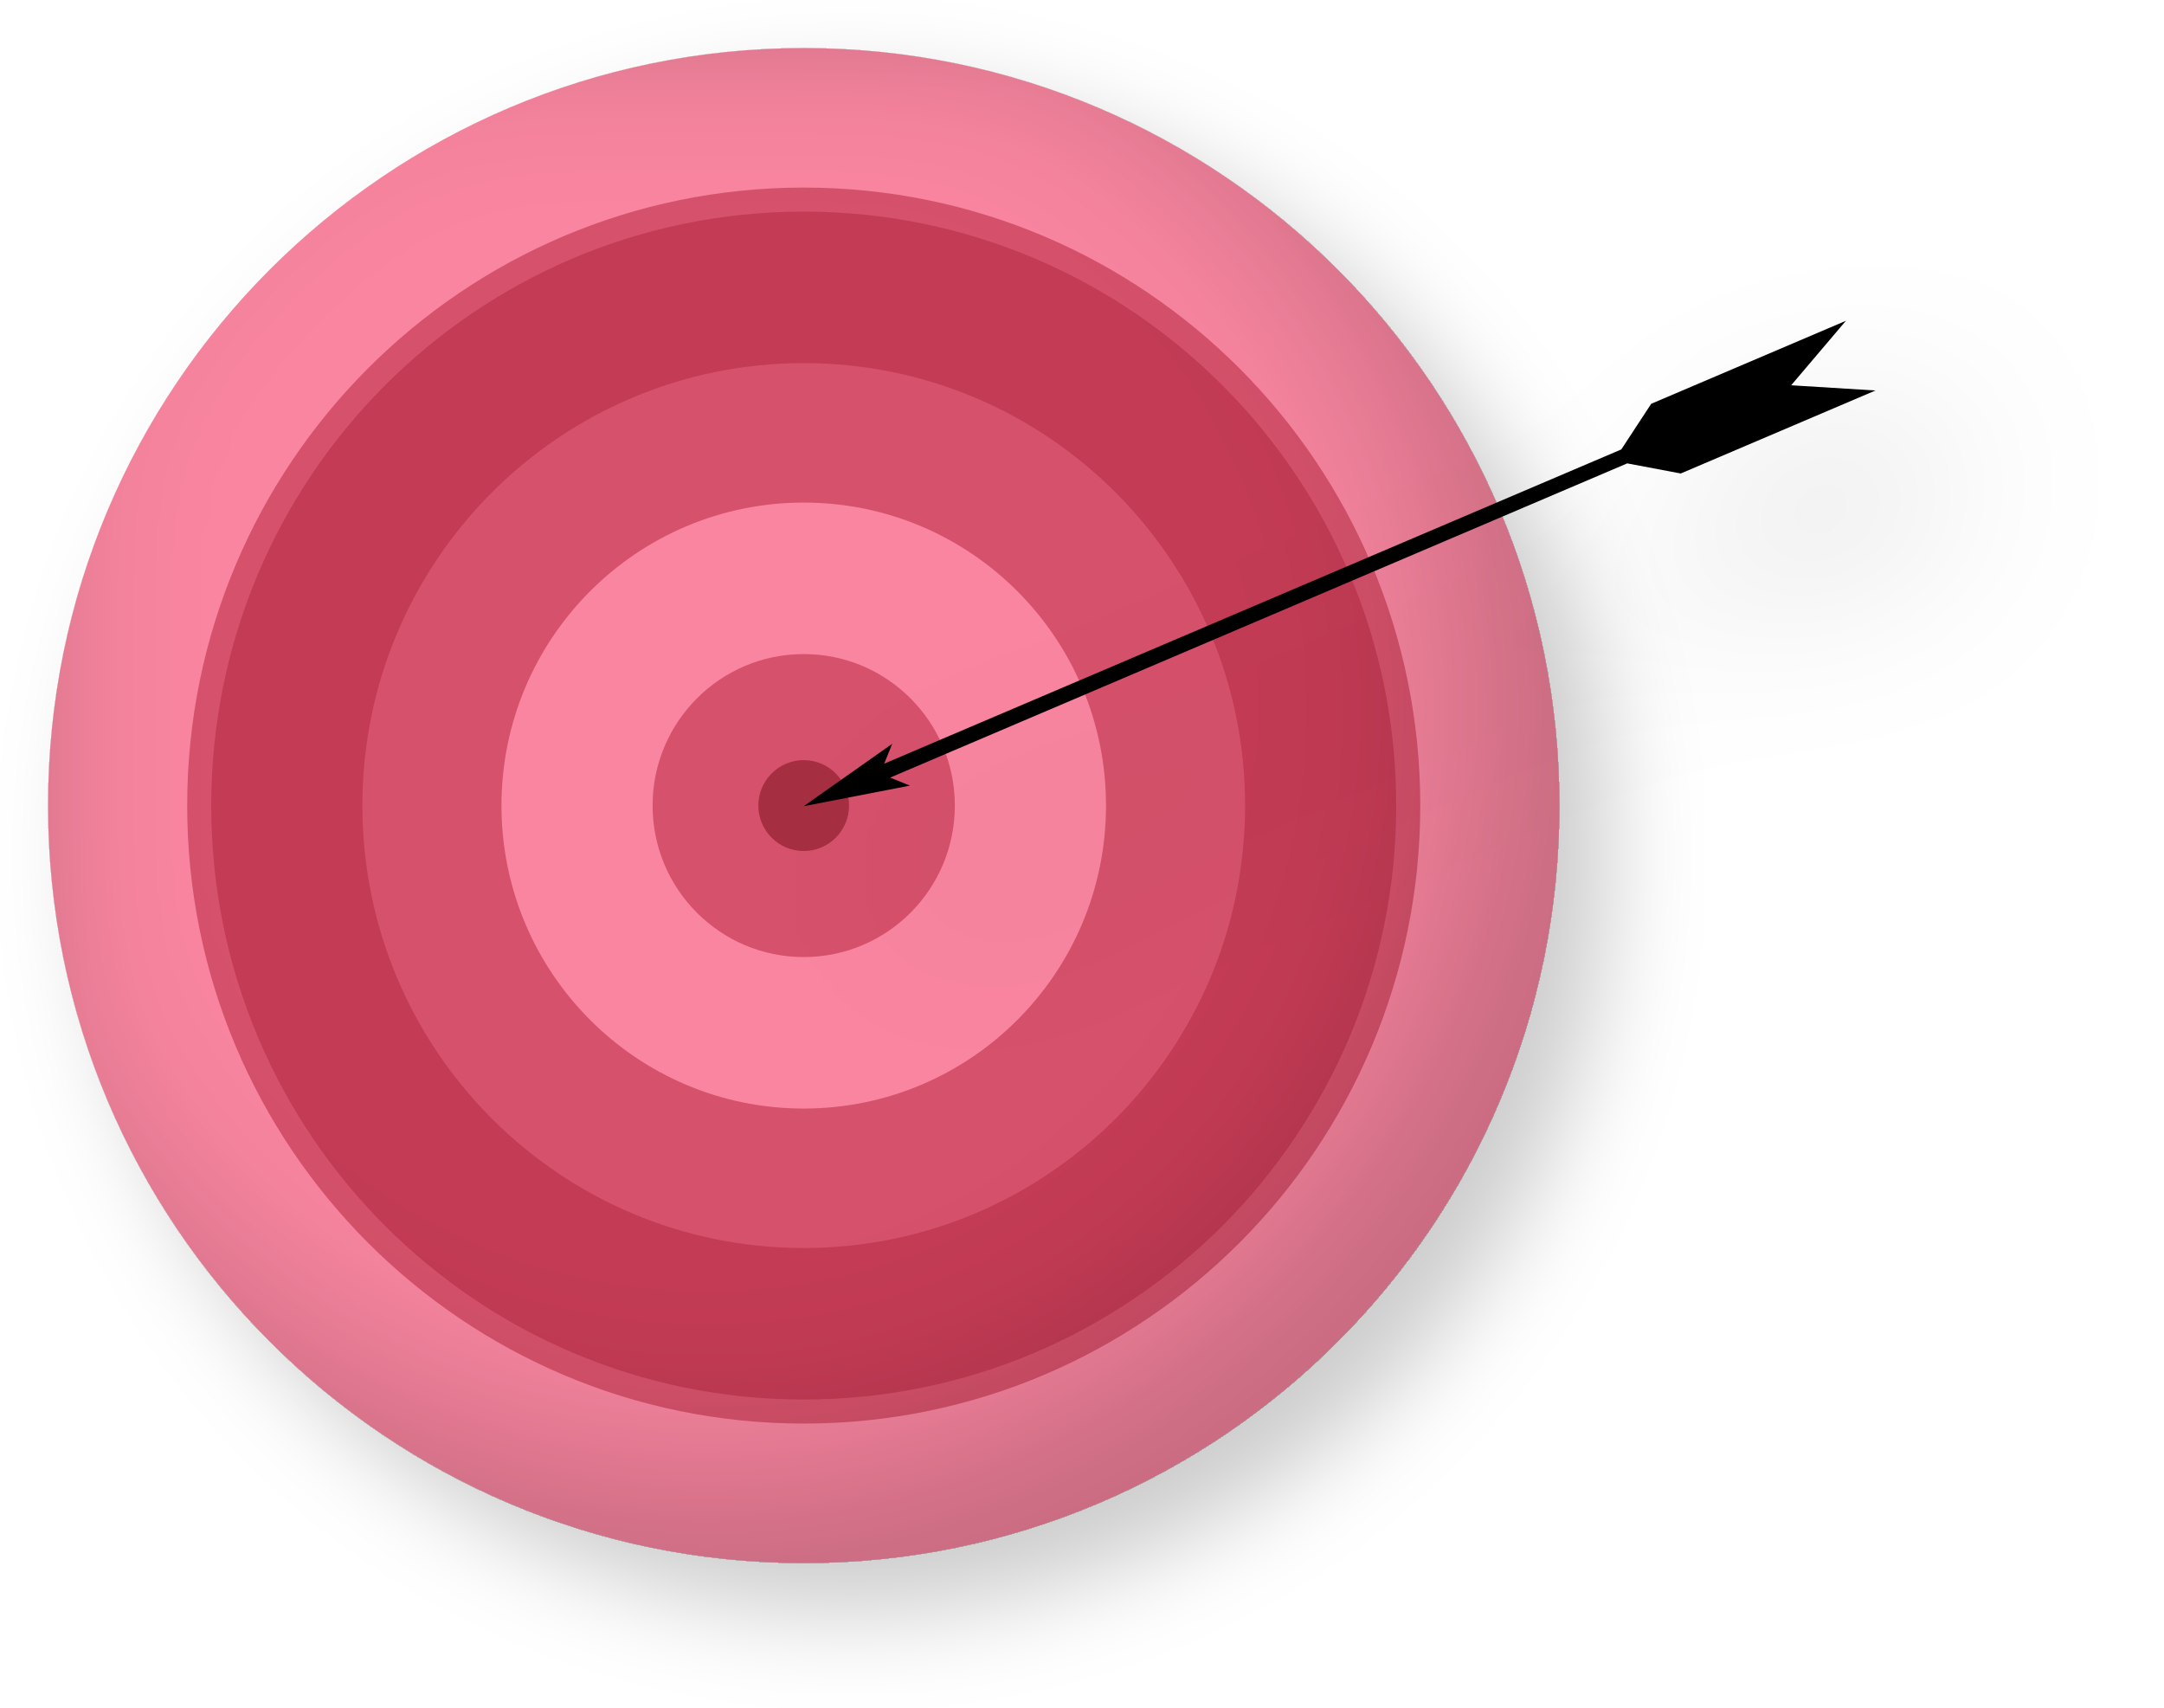
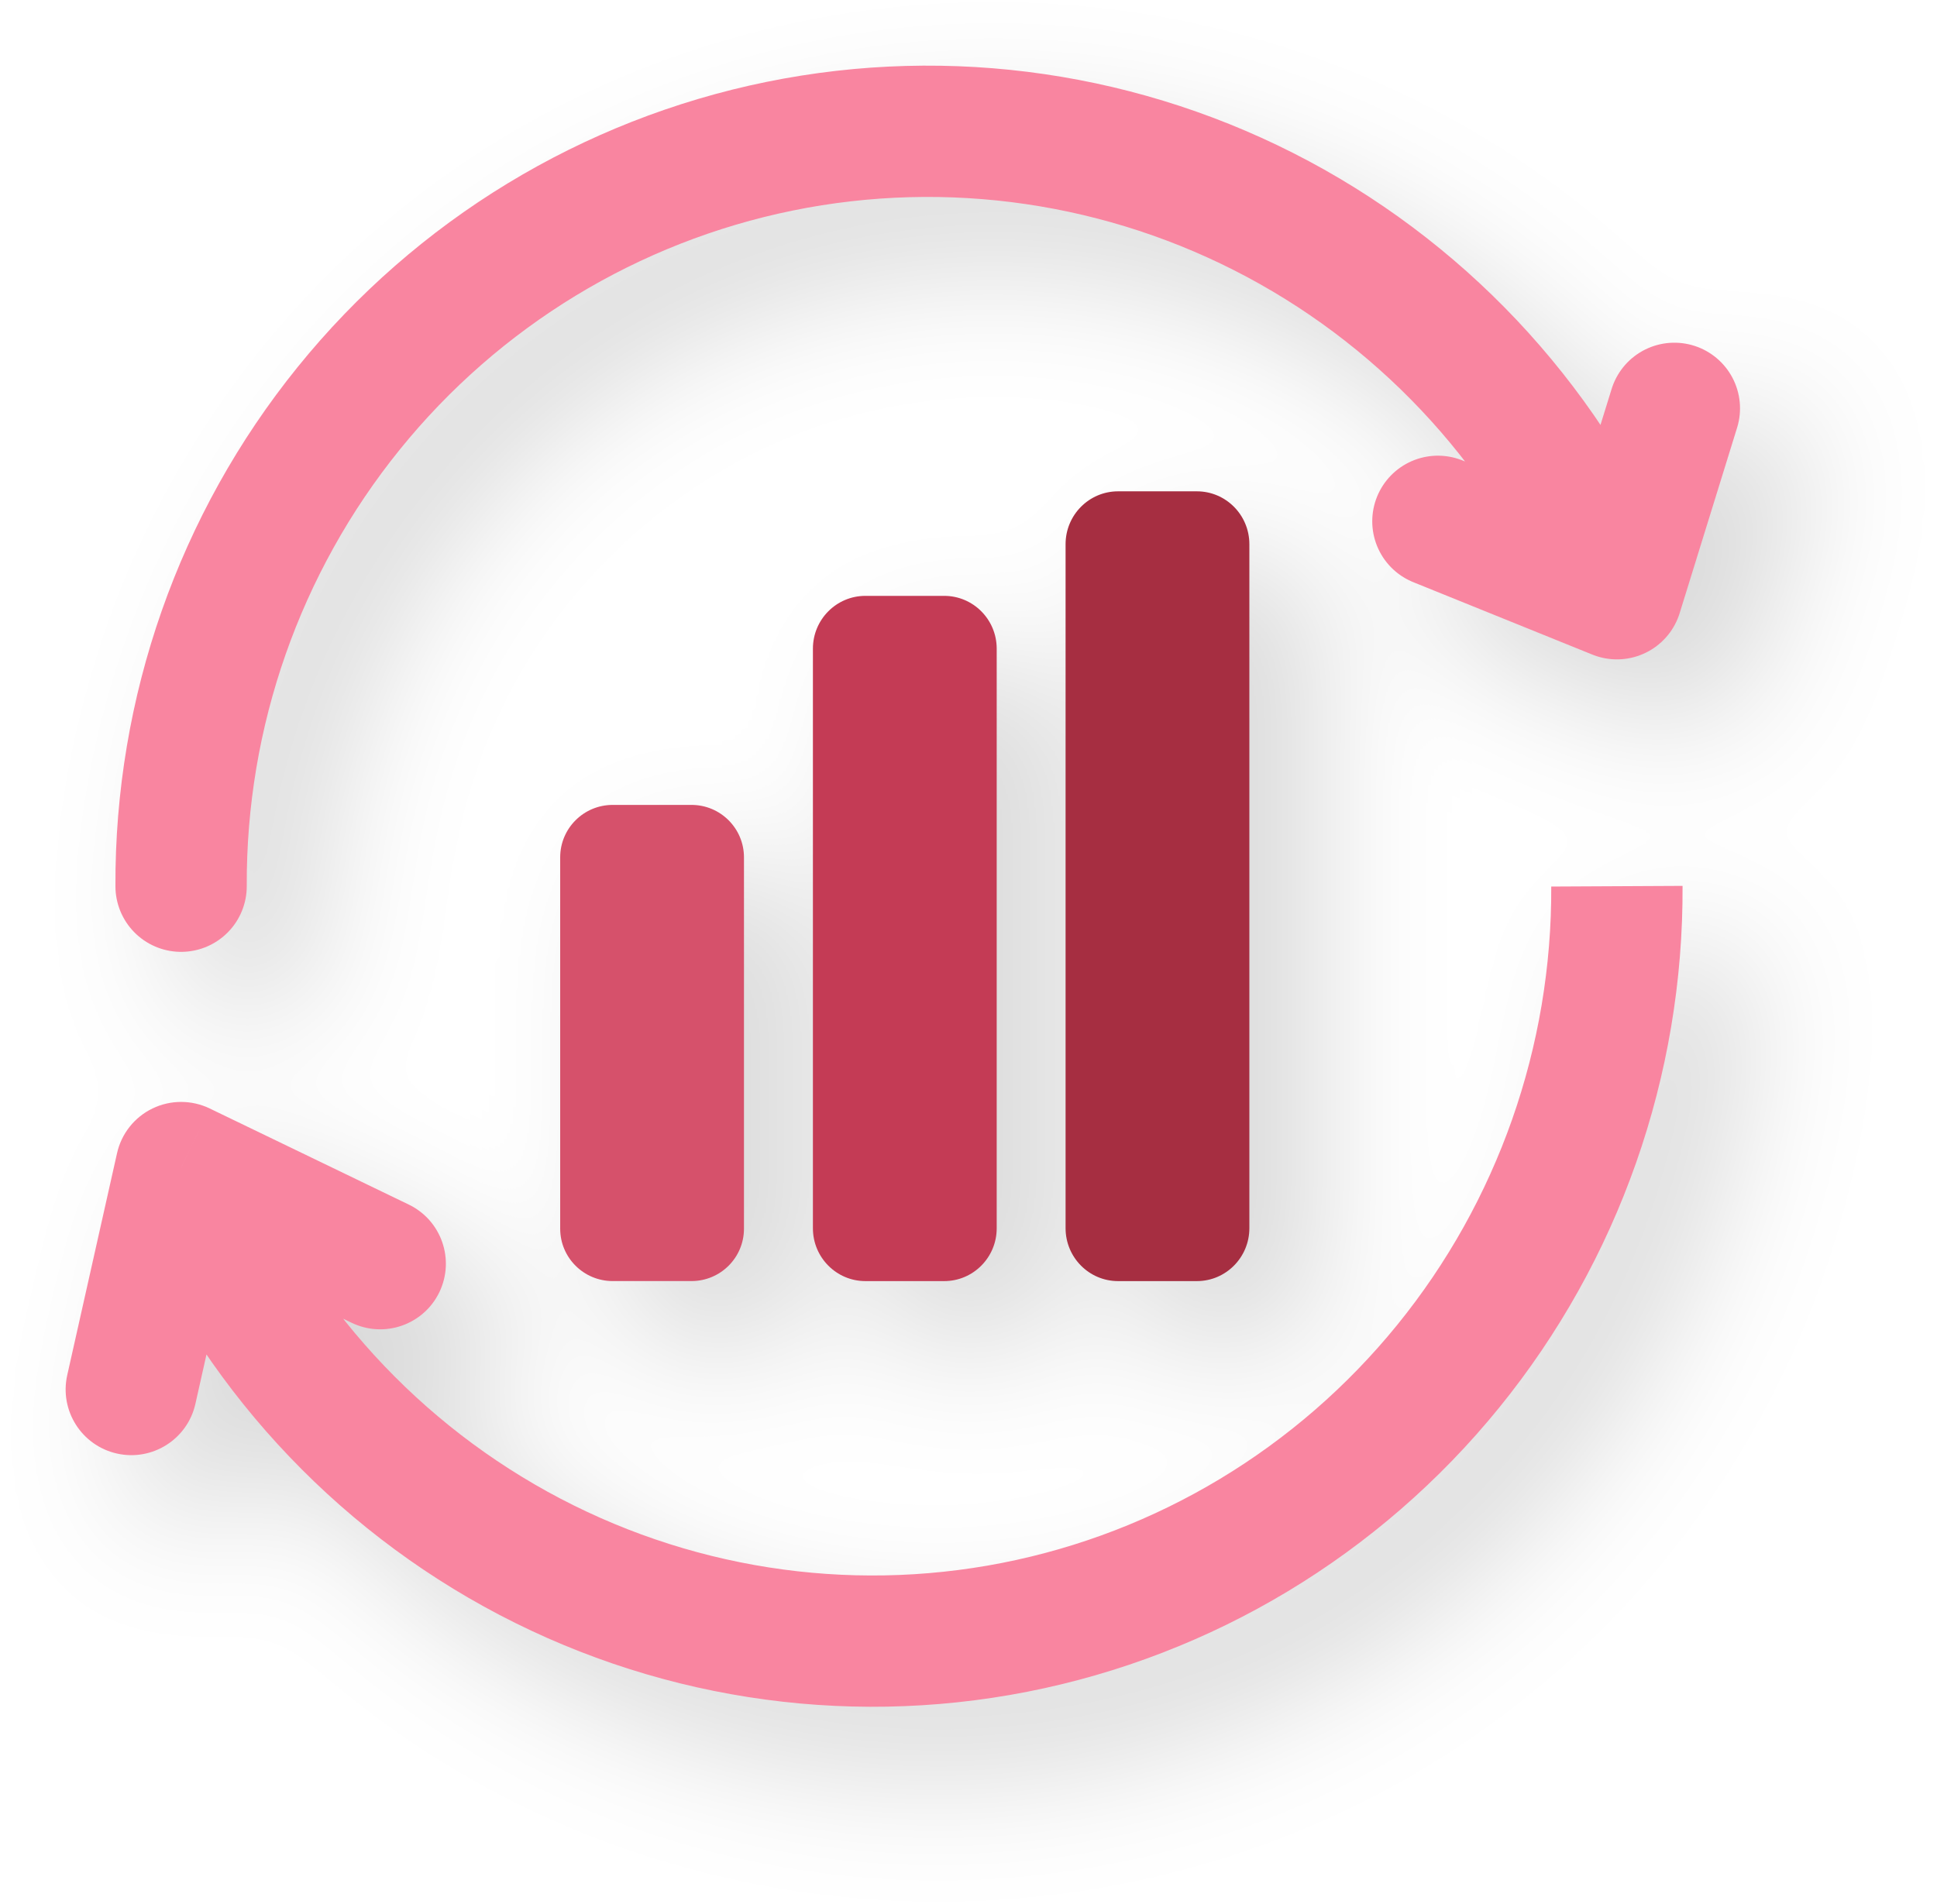
- <svg xmlns="http://www.w3.org/2000/svg" width="90" height="71" viewBox="0 0 90 71" fill="none">
-   <g filter="url(#filter0_di)">
-     <path d="M33.427 65C50.783 65 64.853 50.897 64.853 33.5C64.853 16.103 50.783 2 33.427 2C16.07 2 2 16.103 2 33.5C2 50.897 16.07 65 33.427 65Z" fill="#F985A0" />
-     <path d="M33.427 58.7C47.312 58.7 58.568 47.418 58.568 33.5C58.568 19.582 47.312 8.3 33.427 8.3C19.542 8.3 8.285 19.582 8.285 33.5C8.285 47.418 19.542 58.7 33.427 58.7Z" fill="#C43B55" stroke="#D6516B" stroke-miterlimit="10" />
-     <path d="M33.427 52.4C43.841 52.4 52.283 43.938 52.283 33.5C52.283 23.062 43.841 14.6 33.427 14.6C23.013 14.6 14.571 23.062 14.571 33.5C14.571 43.938 23.013 52.4 33.427 52.4Z" fill="#D6516B" stroke="#C43B55" stroke-miterlimit="10" />
-     <path d="M33.427 46.1C40.37 46.1 45.998 40.459 45.998 33.5C45.998 26.541 40.37 20.9 33.427 20.9C26.484 20.9 20.856 26.541 20.856 33.5C20.856 40.459 26.484 46.1 33.427 46.1Z" fill="#F985A0" />
-     <path d="M33.427 39.8C36.898 39.8 39.712 36.979 39.712 33.5C39.712 30.021 36.898 27.2 33.427 27.2C29.955 27.2 27.141 30.021 27.141 33.5C27.141 36.979 29.955 39.8 33.427 39.8Z" fill="#D6516B" />
-     <path d="M33.426 35.39C34.467 35.39 35.312 34.544 35.312 33.5C35.312 32.456 34.467 31.61 33.426 31.61C32.385 31.61 31.54 32.456 31.54 33.5C31.54 34.544 32.385 35.39 33.426 35.39Z" fill="#A62E41" />
-   </g>
-   <g filter="url(#filter1_d)">
-     <path d="M37.02 32.337L67.675 19.27L69.902 19.69C71.638 18.951 74.24 17.841 78 16.239L74.494 16.022L76.771 13.34C76.771 13.34 70.408 16.052 68.673 16.792L67.429 18.69L36.774 31.757L37.107 30.931L33.427 33.526L37.845 32.67L37.02 32.337Z" fill="black" />
+ <svg xmlns="http://www.w3.org/2000/svg" width="59" height="58" viewBox="0 0 59 58" fill="none">
+   <g filter="url(#filter0_d)">
+     <path d="M21.062 24.523H18.662C17.779 24.523 17.063 25.238 17.063 26.12V37.434C17.063 38.316 17.779 39.03 18.662 39.03H21.062C21.945 39.03 22.661 38.316 22.661 37.434V26.12C22.661 25.238 21.945 24.523 21.062 24.523Z" fill="#D6516B" />
+     <path d="M28.759 18.154H26.36C25.477 18.154 24.761 18.874 24.761 19.763V37.422C24.761 38.31 25.477 39.031 26.36 39.031H28.759C29.643 39.031 30.359 38.31 30.359 37.422V19.763C30.359 18.874 29.643 18.154 28.759 18.154Z" fill="#C43B55" />
+     <path d="M36.456 14.969H34.056C33.173 14.969 32.457 15.69 32.457 16.58V37.419C32.457 38.309 33.173 39.031 34.056 39.031H36.456C37.339 39.031 38.055 38.309 38.055 37.419V16.58C38.055 15.69 37.339 14.969 36.456 14.969Z" fill="#A62E41" />
+     <path d="M5.516 27C5.492 21.698 7.296 16.553 10.621 12.441C13.945 8.329 18.585 5.507 23.747 4.455C28.908 3.403 34.273 4.188 38.924 6.674C43.575 9.161 47.225 13.195 49.251 18.089M49.251 18.089L51 12.441M49.251 18.089L43.798 15.883" stroke="#F985A0" stroke-width="4" stroke-miterlimit="10" stroke-linecap="round" stroke-linejoin="round" />
+     <path d="M5.516 35.572L6.386 33.771C5.836 33.506 5.195 33.506 4.646 33.771C4.096 34.037 3.698 34.539 3.565 35.134L5.516 35.572ZM2.048 41.896C1.807 42.974 2.485 44.043 3.562 44.285C4.64 44.527 5.71 43.849 5.952 42.771L2.048 41.896ZM10.711 40.301C11.706 40.781 12.902 40.364 13.382 39.37C13.862 38.375 13.445 37.179 12.45 36.699L10.711 40.301ZM3.655 36.305C5.776 41.69 9.696 46.163 14.741 48.947L16.674 45.445C12.449 43.113 9.159 39.364 7.377 34.839L3.655 36.305ZM14.741 48.947C19.787 51.731 25.64 52.65 31.287 51.543L30.518 47.618C25.794 48.544 20.898 47.776 16.674 45.445L14.741 48.947ZM31.287 51.543C36.935 50.436 42.018 47.374 45.661 42.89L42.557 40.368C39.501 44.129 35.242 46.692 30.518 47.618L31.287 51.543ZM45.661 42.89C49.304 38.407 51.28 32.783 51.25 26.99L47.25 27.01C47.275 31.881 45.614 36.606 42.557 40.368L45.661 42.89ZM3.565 35.134L2.048 41.896L5.952 42.771L7.468 36.01L3.565 35.134ZM4.647 37.373L10.711 40.301L12.45 36.699L6.386 33.771L4.647 37.373Z" fill="#F985A0" />
  </g>
  <defs>
-     <filter id="filter0_di" x="-2" y="-2" width="72.853" height="73" filterUnits="userSpaceOnUse" color-interpolation-filters="sRGB">
+     <filter id="filter0_d" x="-0" y="0" width="59.001" height="58" filterUnits="userSpaceOnUse" color-interpolation-filters="sRGB">
      <feFlood flood-opacity="0" result="BackgroundImageFix" />
      <feColorMatrix in="SourceAlpha" type="matrix" values="0 0 0 0 0 0 0 0 0 0 0 0 0 0 0 0 0 0 127 0" />
      <feOffset dx="2" dy="2" />
      <feGaussianBlur stdDeviation="2" />
-       <feColorMatrix type="matrix" values="0 0 0 0 0 0 0 0 0 0 0 0 0 0 0 0 0 0 0.2 0" />
-       <feBlend mode="normal" in2="BackgroundImageFix" result="effect1_dropShadow" />
-       <feBlend mode="normal" in="SourceGraphic" in2="effect1_dropShadow" result="shape" />
-       <feColorMatrix in="SourceAlpha" type="matrix" values="0 0 0 0 0 0 0 0 0 0 0 0 0 0 0 0 0 0 127 0" result="hardAlpha" />
-       <feOffset dx="-4" dy="-4" />
-       <feGaussianBlur stdDeviation="4" />
-       <feComposite in2="hardAlpha" operator="arithmetic" k2="-1" k3="1" />
-       <feColorMatrix type="matrix" values="0 0 0 0 0 0 0 0 0 0 0 0 0 0 0 0 0 0 0.2 0" />
-       <feBlend mode="normal" in2="shape" result="effect2_innerShadow" />
-     </filter>
-     <filter id="filter1_d" x="29.427" y="9.34" width="60.573" height="36.187" filterUnits="userSpaceOnUse" color-interpolation-filters="sRGB">
-       <feFlood flood-opacity="0" result="BackgroundImageFix" />
-       <feColorMatrix in="SourceAlpha" type="matrix" values="0 0 0 0 0 0 0 0 0 0 0 0 0 0 0 0 0 0 127 0" />
-       <feOffset dx="4" dy="4" />
-       <feGaussianBlur stdDeviation="4" />
-       <feColorMatrix type="matrix" values="0 0 0 0 0 0 0 0 0 0 0 0 0 0 0 0 0 0 0.2 0" />
+       <feColorMatrix type="matrix" values="0 0 0 0 0 0 0 0 0 0 0 0 0 0 0 0 0 0 0.15 0" />
      <feBlend mode="normal" in2="BackgroundImageFix" result="effect1_dropShadow" />
      <feBlend mode="normal" in="SourceGraphic" in2="effect1_dropShadow" result="shape" />
    </filter>
  </defs>
</svg>
